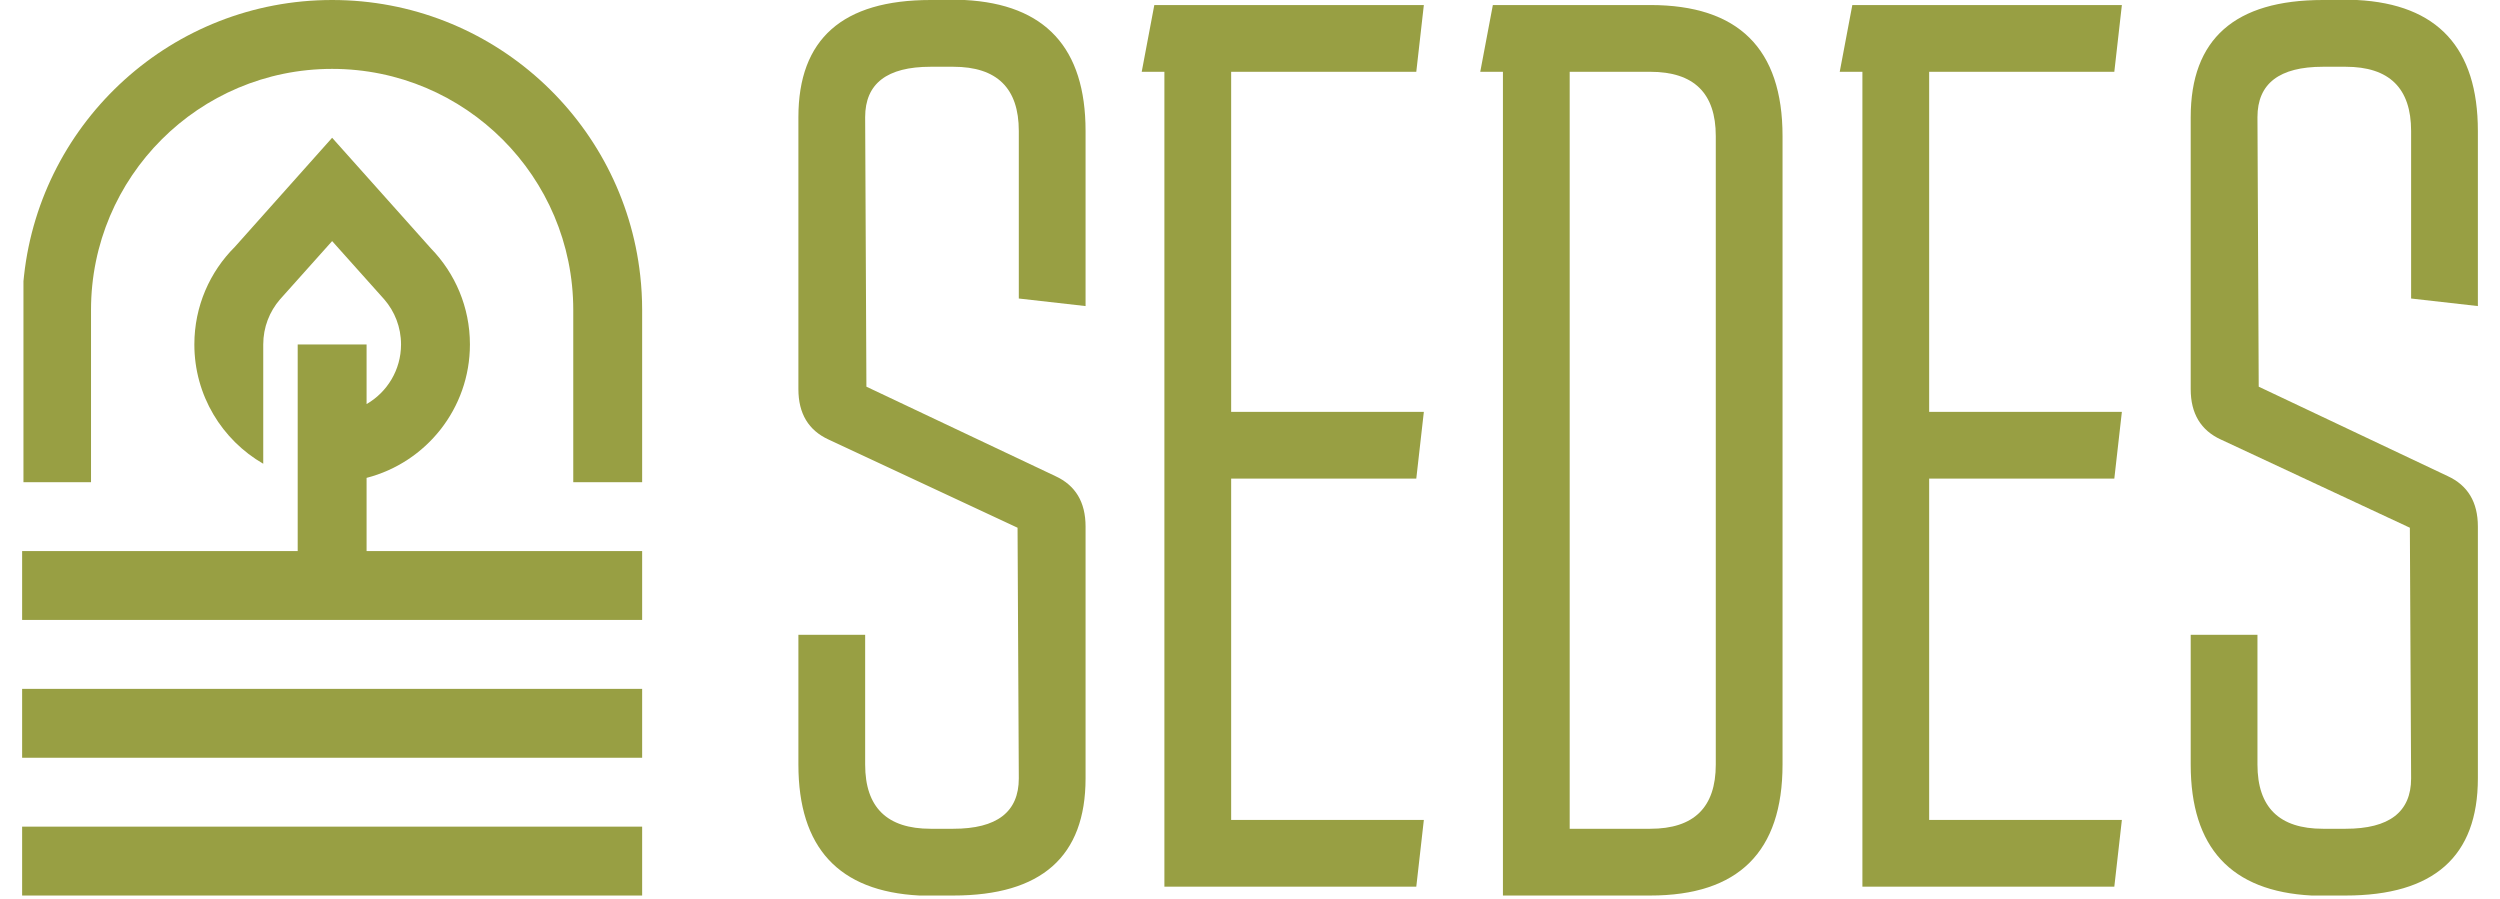
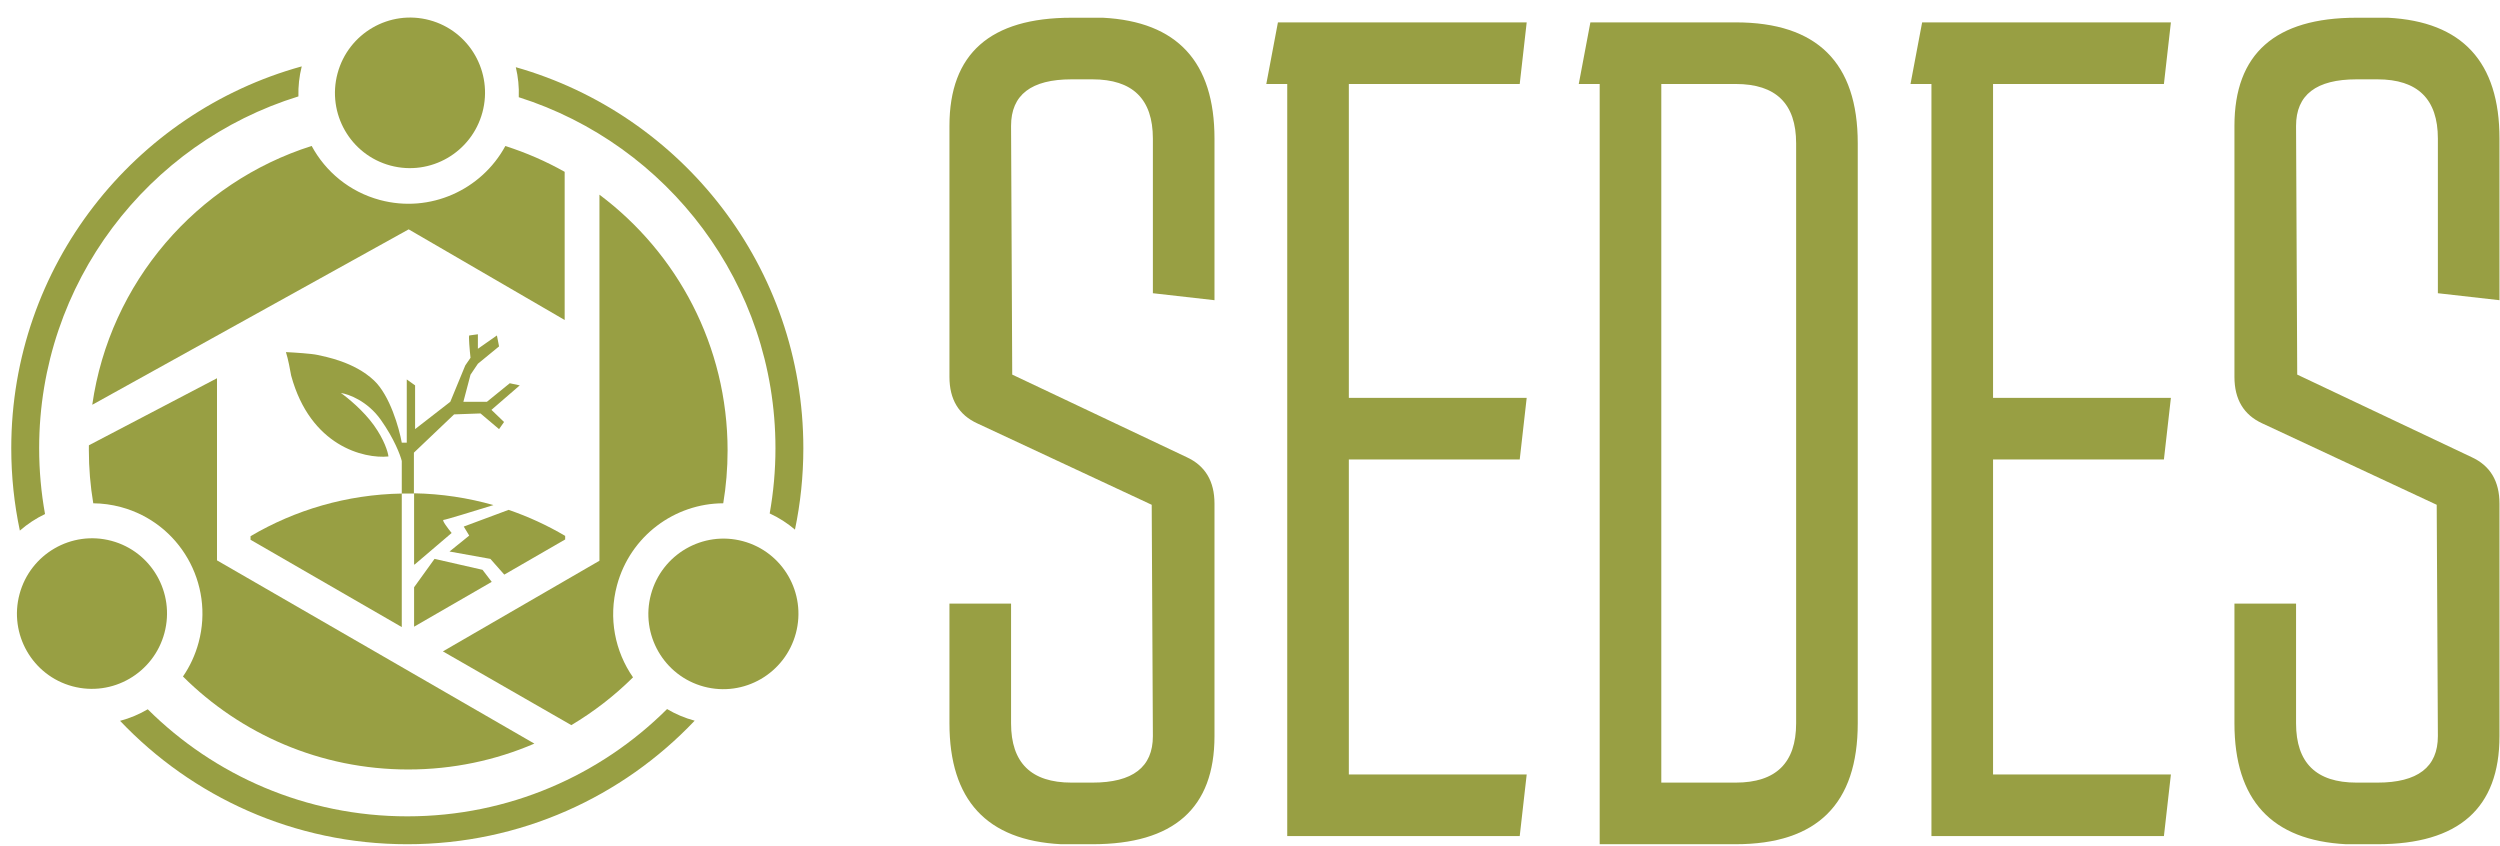
- <svg xmlns="http://www.w3.org/2000/svg" width="128" height="46" viewBox="0 0 128 46" fill="none" role="img" aria-label="SEDES">
-   <path d="M32.878 15.871V24.689H29.351V15.871C29.351 9.053 23.824 3.527 17.005 3.527C10.187 3.527 4.66 9.053 4.66 15.871V24.689H1.201V14.399C1.21 14.302 1.219 14.205 1.231 14.108C2.107 6.173 8.836 0 17.005 0C25.175 0 31.904 6.173 32.78 14.108C32.845 14.687 32.878 15.275 32.878 15.871Z" fill="#989F43" />
-   <path d="M32.878 28.215V31.742H1.133V28.215H15.242V17.635H18.769V20.689C19.824 20.08 20.533 18.94 20.533 17.635C20.533 16.753 20.21 15.948 19.676 15.331L19.595 15.24L17.005 12.344L14.403 15.254L14.334 15.331C13.801 15.949 13.478 16.754 13.478 17.635V23.744C11.369 22.526 9.951 20.246 9.951 17.635C9.951 15.681 10.745 13.913 12.028 12.636L17.005 7.054L22.064 12.719C23.299 13.99 24.06 15.723 24.06 17.635C24.06 20.922 21.812 23.683 18.769 24.467V28.215H32.878Z" fill="#989F43" />
-   <path d="M32.878 35.27H1.133V38.797H32.878V35.27Z" fill="#989F43" />
-   <path d="M32.878 42.324H1.133V45.851H32.878V42.324Z" fill="#989F43" />
-   <path d="M115.582 32.502V39.144C115.582 41.337 116.7 42.433 118.935 42.433H120.096C122.332 42.433 123.449 41.573 123.449 39.853L123.385 27.02L113.712 22.506C112.68 22.033 112.164 21.173 112.164 19.927V5.997C112.164 1.999 114.421 0 118.935 0H120.676C124.804 0.215 126.867 2.451 126.867 6.707V15.671L123.449 15.284V6.707C123.449 4.514 122.332 3.418 120.096 3.418H118.935C116.7 3.418 115.582 4.278 115.582 5.997L115.646 19.798L125.32 24.376C126.351 24.849 126.867 25.709 126.867 26.956V39.853C126.867 43.852 124.61 45.851 120.096 45.851H118.355C114.228 45.636 112.164 43.4 112.164 39.144V32.502H115.582Z" fill="#989F43" />
-   <path d="M108.64 41.981L108.253 45.399H95.355V3.676H94.194L94.839 0.258H108.64L108.253 3.676H98.773V21.087H108.64L108.253 24.505H98.773V41.981H108.64Z" fill="#989F43" />
-   <path d="M91.266 39.144C91.266 43.615 89.009 45.851 84.495 45.851H76.95V3.676H75.789L76.434 0.258H84.495C89.009 0.258 91.266 2.494 91.266 6.965V39.144ZM84.495 3.676H80.368V42.433H84.495C86.731 42.433 87.848 41.337 87.848 39.144V6.965C87.848 4.772 86.731 3.676 84.495 3.676Z" fill="#989F43" />
-   <path d="M72.901 41.981L72.514 45.399H59.617V3.676H58.456L59.101 0.258H72.901L72.514 3.676H63.035V21.087H72.901L72.514 24.505H63.035V41.981H72.901Z" fill="#989F43" />
-   <path d="M44.296 32.502V39.144C44.296 41.337 45.414 42.433 47.649 42.433H48.81C51.045 42.433 52.163 41.573 52.163 39.853L52.099 27.02L42.426 22.506C41.394 22.033 40.878 21.173 40.878 19.927V5.997C40.878 1.999 43.135 0 47.649 0H49.39C53.517 0.215 55.581 2.451 55.581 6.707V15.671L52.163 15.284V6.707C52.163 4.514 51.045 3.418 48.81 3.418H47.649C45.414 3.418 44.296 4.278 44.296 5.997L44.36 19.798L54.033 24.376C55.065 24.849 55.581 25.709 55.581 26.956V39.853C55.581 43.852 53.324 45.851 48.81 45.851H47.069C42.941 45.636 40.878 43.4 40.878 39.144V32.502H44.296Z" fill="#989F43" />
+ <svg xmlns="http://www.w3.org/2000/svg" width="136" height="46" viewBox="0 0 2671 902" fill="none" role="img" aria-label="SEDES">
+   <path d="M332.983 155.219C347.813 182.694 373.431 204.226 405.899 212.949C459.503 227.351 514.447 202.185 539.91 155.297C562.107 162.362 583.319 171.635 603.287 182.86V341.161L436.626 244.323L99.361 431.321C99.12 431.441 98.856 431.573 98.575 431.712C117.285 301.029 210.045 194.241 332.983 155.219Z" fill="#989F43" />
+   <path d="M417.163 176.176C459.908 187.66 503.905 162.187 515.433 119.28C526.961 76.372 501.654 32.279 458.909 20.795C416.164 9.31 372.166 34.783 360.639 77.691C349.111 120.598 374.417 164.691 417.163 176.176Z" fill="#989F43" />
+   <path d="M231.842 597.981L570.908 793.76C529.566 811.55 484.006 821.405 436.143 821.405C342.228 821.405 257.176 783.464 195.478 722.072C202.883 711.289 208.618 699.073 212.208 685.712C229.142 622.687 191.968 557.917 129.179 541.048C119.314 538.397 109.404 537.087 99.64 537.006C96.544 518.53 94.932 499.551 94.932 480.195C94.932 478.467 94.945 476.741 94.971 475.018L95.538 474.735L231.842 403.396V597.981Z" fill="#989F43" />
+   <path d="M77.4 732.514C120.146 743.999 164.143 718.526 175.671 675.618C187.199 632.711 161.892 588.618 119.147 577.133C76.402 565.649 32.404 591.122 20.877 634.029C9.349 676.937 34.655 721.03 77.4 732.514Z" fill="#989F43" />
+   <path d="M640.449 207.289C723.567 269.519 777.356 368.778 777.356 480.601C777.356 499.813 775.769 518.655 772.715 537.002C720.84 537.144 673.353 571.935 659.196 624.623C649.765 659.717 657.116 695.355 676.321 722.96C656.56 742.543 634.421 759.726 610.368 774.039L610.088 773.849L473.18 695.229L640.449 598.388V207.289Z" fill="#989F43" />
+   <path d="M752.008 732.858C794.753 744.343 838.751 718.869 850.278 675.962C861.806 633.055 836.5 588.961 793.754 577.477C751.009 565.993 707.012 591.466 695.484 634.373C683.956 677.28 709.263 721.374 752.008 732.858Z" fill="#989F43" />
+   <path d="M429.251 526.59V669.257L267.677 575.968V572.147C315.2 544.126 370.345 527.656 429.251 526.59Z" fill="#989F43" />
+   <path d="M515.531 608.071L525.355 620.951L442.415 668.838V626.709L464.248 596.394L515.531 608.071ZM543.399 544.013C564.596 551.273 584.82 560.628 603.825 571.833V575.647L538.777 613.204L523.909 596.394L480.242 588.527L501.314 571.515L495.474 561.868L543.399 544.013ZM442.415 526.326C471.763 526.857 500.178 531.215 527.179 538.924C505.119 545.775 475.738 554.759 473.895 554.759C471.661 554.759 478.719 564.068 482.527 568.723L442.923 602.49L442.415 602.273V526.326Z" fill="#989F43" />
+   <path d="M429.253 491.794V526.082L428.999 526.59H442.213V482.905L485.161 442.014L513.369 440.998L533.191 457.761L538.528 450.142L525.059 437.188L555.301 411.028L544.627 408.743L520.231 428.553H495.072L502.696 399.599L510.574 387.916L533.191 369.376L530.904 357.693L510.574 371.915V356.422C507.948 356.761 502.442 357.489 501.425 357.693C500.409 357.895 501.849 373.693 502.696 381.566L497.105 389.694L481.095 428.553L443.484 457.761V411.028L434.589 404.679V472.238H429.253C426.458 456.745 416.597 421.747 399.519 405.695C378.173 385.63 346.915 380.297 339.291 378.519C333.192 377.096 314.217 375.894 305.492 375.471C307.729 382.379 310.151 395.112 311.083 400.615C331.616 475.997 388.931 489.593 415.021 486.969C414.513 482.397 410.701 469.343 399.519 453.697C388.338 438.052 371.311 424.151 364.196 419.156C372.497 420.341 392.658 427.74 406.889 447.856C421.12 467.971 427.728 485.53 429.253 491.794Z" fill="#989F43" />
+   <path d="M712.692 756.85C721.705 762.201 731.583 766.424 742.194 769.277C665.086 850.562 556.046 901.258 435.164 901.258C314.357 901.258 205.376 850.626 128.278 769.432C138.684 766.676 148.638 762.505 157.866 757.085C228.979 827.776 326.969 871.464 435.164 871.464C543.477 871.464 641.56 827.684 712.692 756.85ZM322.373 70.202C319.676 80.943 318.539 91.72 318.823 102.287C158.388 151.893 41.83 301.399 41.83 478.13C41.83 502.15 43.985 525.666 48.109 548.498C38.404 553.134 29.345 559.084 21.212 566.187C15.2 537.782 12.037 508.326 12.037 478.13C12.037 283.503 143.443 119.566 322.373 70.202ZM551.094 71.082C728.42 121.488 858.292 284.643 858.292 478.13C858.292 507.952 855.203 537.053 849.336 565.133C841.292 558.255 832.245 552.404 822.339 547.839C826.384 525.214 828.498 501.919 828.498 478.13C828.498 302.41 713.271 153.603 554.251 103.147C554.68 92.212 553.577 81.436 551.094 71.082Z" fill="#989F43" />
+   <path d="M2453.11 644.173V772.091C2453.11 814.317 2474.64 835.431 2517.69 835.431H2540.04C2583.1 835.431 2604.63 818.872 2604.63 785.755L2603.38 538.605L2417.09 451.667C2397.22 442.56 2387.28 426.001 2387.28 401.989V133.727C2387.28 56.725 2430.75 18.225 2517.69 18.225H2551.22C2630.71 22.365 2670.45 65.419 2670.45 147.389V320.02L2604.63 312.568V147.389C2604.63 105.162 2583.1 84.048 2540.04 84.048H2517.69C2474.64 84.048 2453.11 100.608 2453.11 133.727L2454.35 399.506L2640.64 487.685C2660.51 496.792 2670.45 513.351 2670.45 537.363V785.755C2670.45 862.755 2626.99 901.257 2540.04 901.257H2506.52C2427.03 897.115 2387.28 854.063 2387.28 772.091V644.173H2453.11Z" fill="#989F43" />
+   <path d="M2319.39 826.739L2311.93 892.56H2063.55V89.015H2041.19L2053.61 23.191H2319.39L2311.93 89.015H2129.37V424.343H2319.39L2311.93 490.166H2129.37V826.739H2319.39Z" fill="#989F43" />
+   <path d="M1984.82 772.091C1984.82 858.2 1941.35 901.252 1854.41 901.252H1709.1V89.015H1686.75L1699.17 23.191H1854.41C1941.35 23.191 1984.82 66.246 1984.82 152.355V772.091ZM1854.41 89.015H1774.93V835.431H1854.41C1897.47 835.431 1918.99 814.317 1918.99 772.091V152.355C1918.99 110.128 1897.47 89.015 1854.41 89.015Z" fill="#989F43" />
+   <path d="M1631.12 826.739L1623.67 892.56H1375.28V89.015H1352.92L1365.34 23.191H1631.12L1623.67 89.015H1441.1V424.343H1631.12L1623.67 490.166H1441.1V826.739H1631.12Z" fill="#989F43" />
+   <path d="M1080.22 644.173V772.091C1080.22 814.317 1101.75 835.431 1144.8 835.431H1167.15C1210.21 835.431 1231.74 818.872 1231.74 785.755L1230.49 538.605L1044.2 451.667C1024.33 442.56 1014.39 426.001 1014.39 401.989V133.727C1014.39 56.725 1057.86 18.225 1144.8 18.225H1178.33C1257.82 22.365 1297.56 65.419 1297.56 147.389V320.02L1231.74 312.568V147.389C1231.74 105.162 1210.21 84.048 1167.15 84.048H1144.8C1101.75 84.048 1080.22 100.608 1080.22 133.727L1081.46 399.506L1267.75 487.685C1287.62 496.792 1297.56 513.351 1297.56 537.363V785.755C1297.56 862.755 1254.09 901.257 1167.15 901.257H1133.62C1054.14 897.115 1014.39 854.063 1014.39 772.091V644.173H1080.22Z" fill="#989F43" />
</svg>
